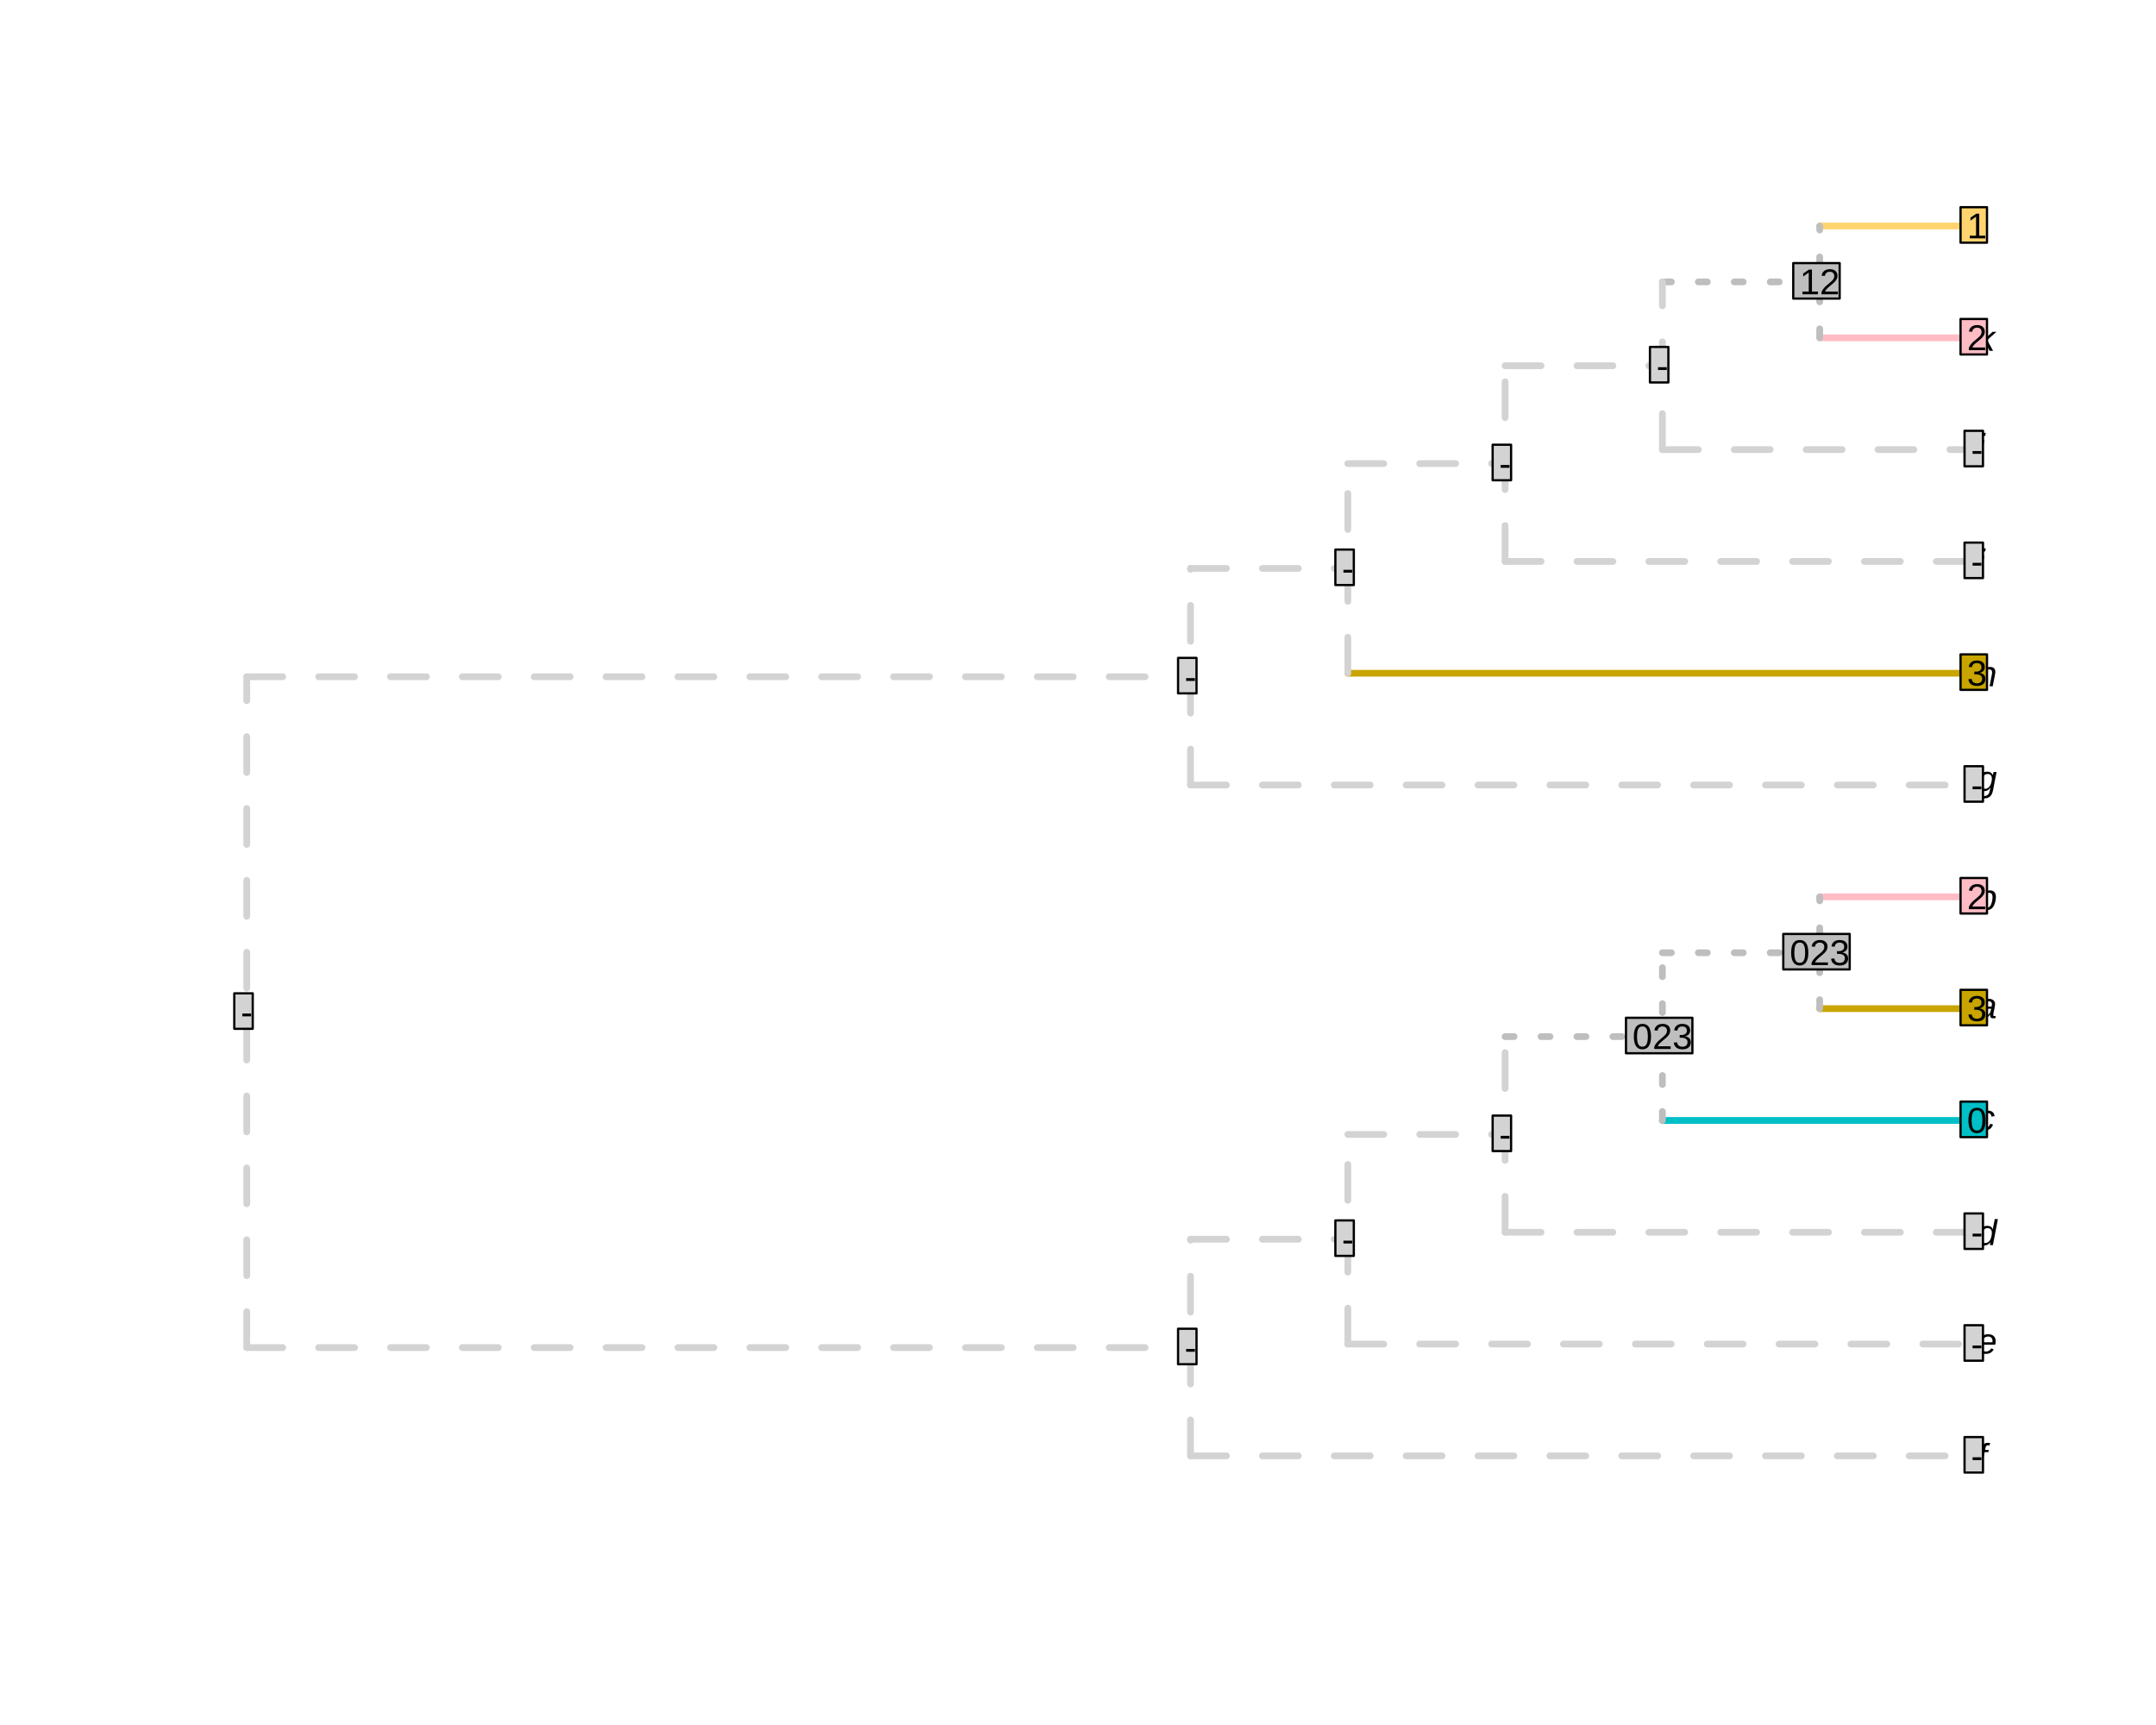
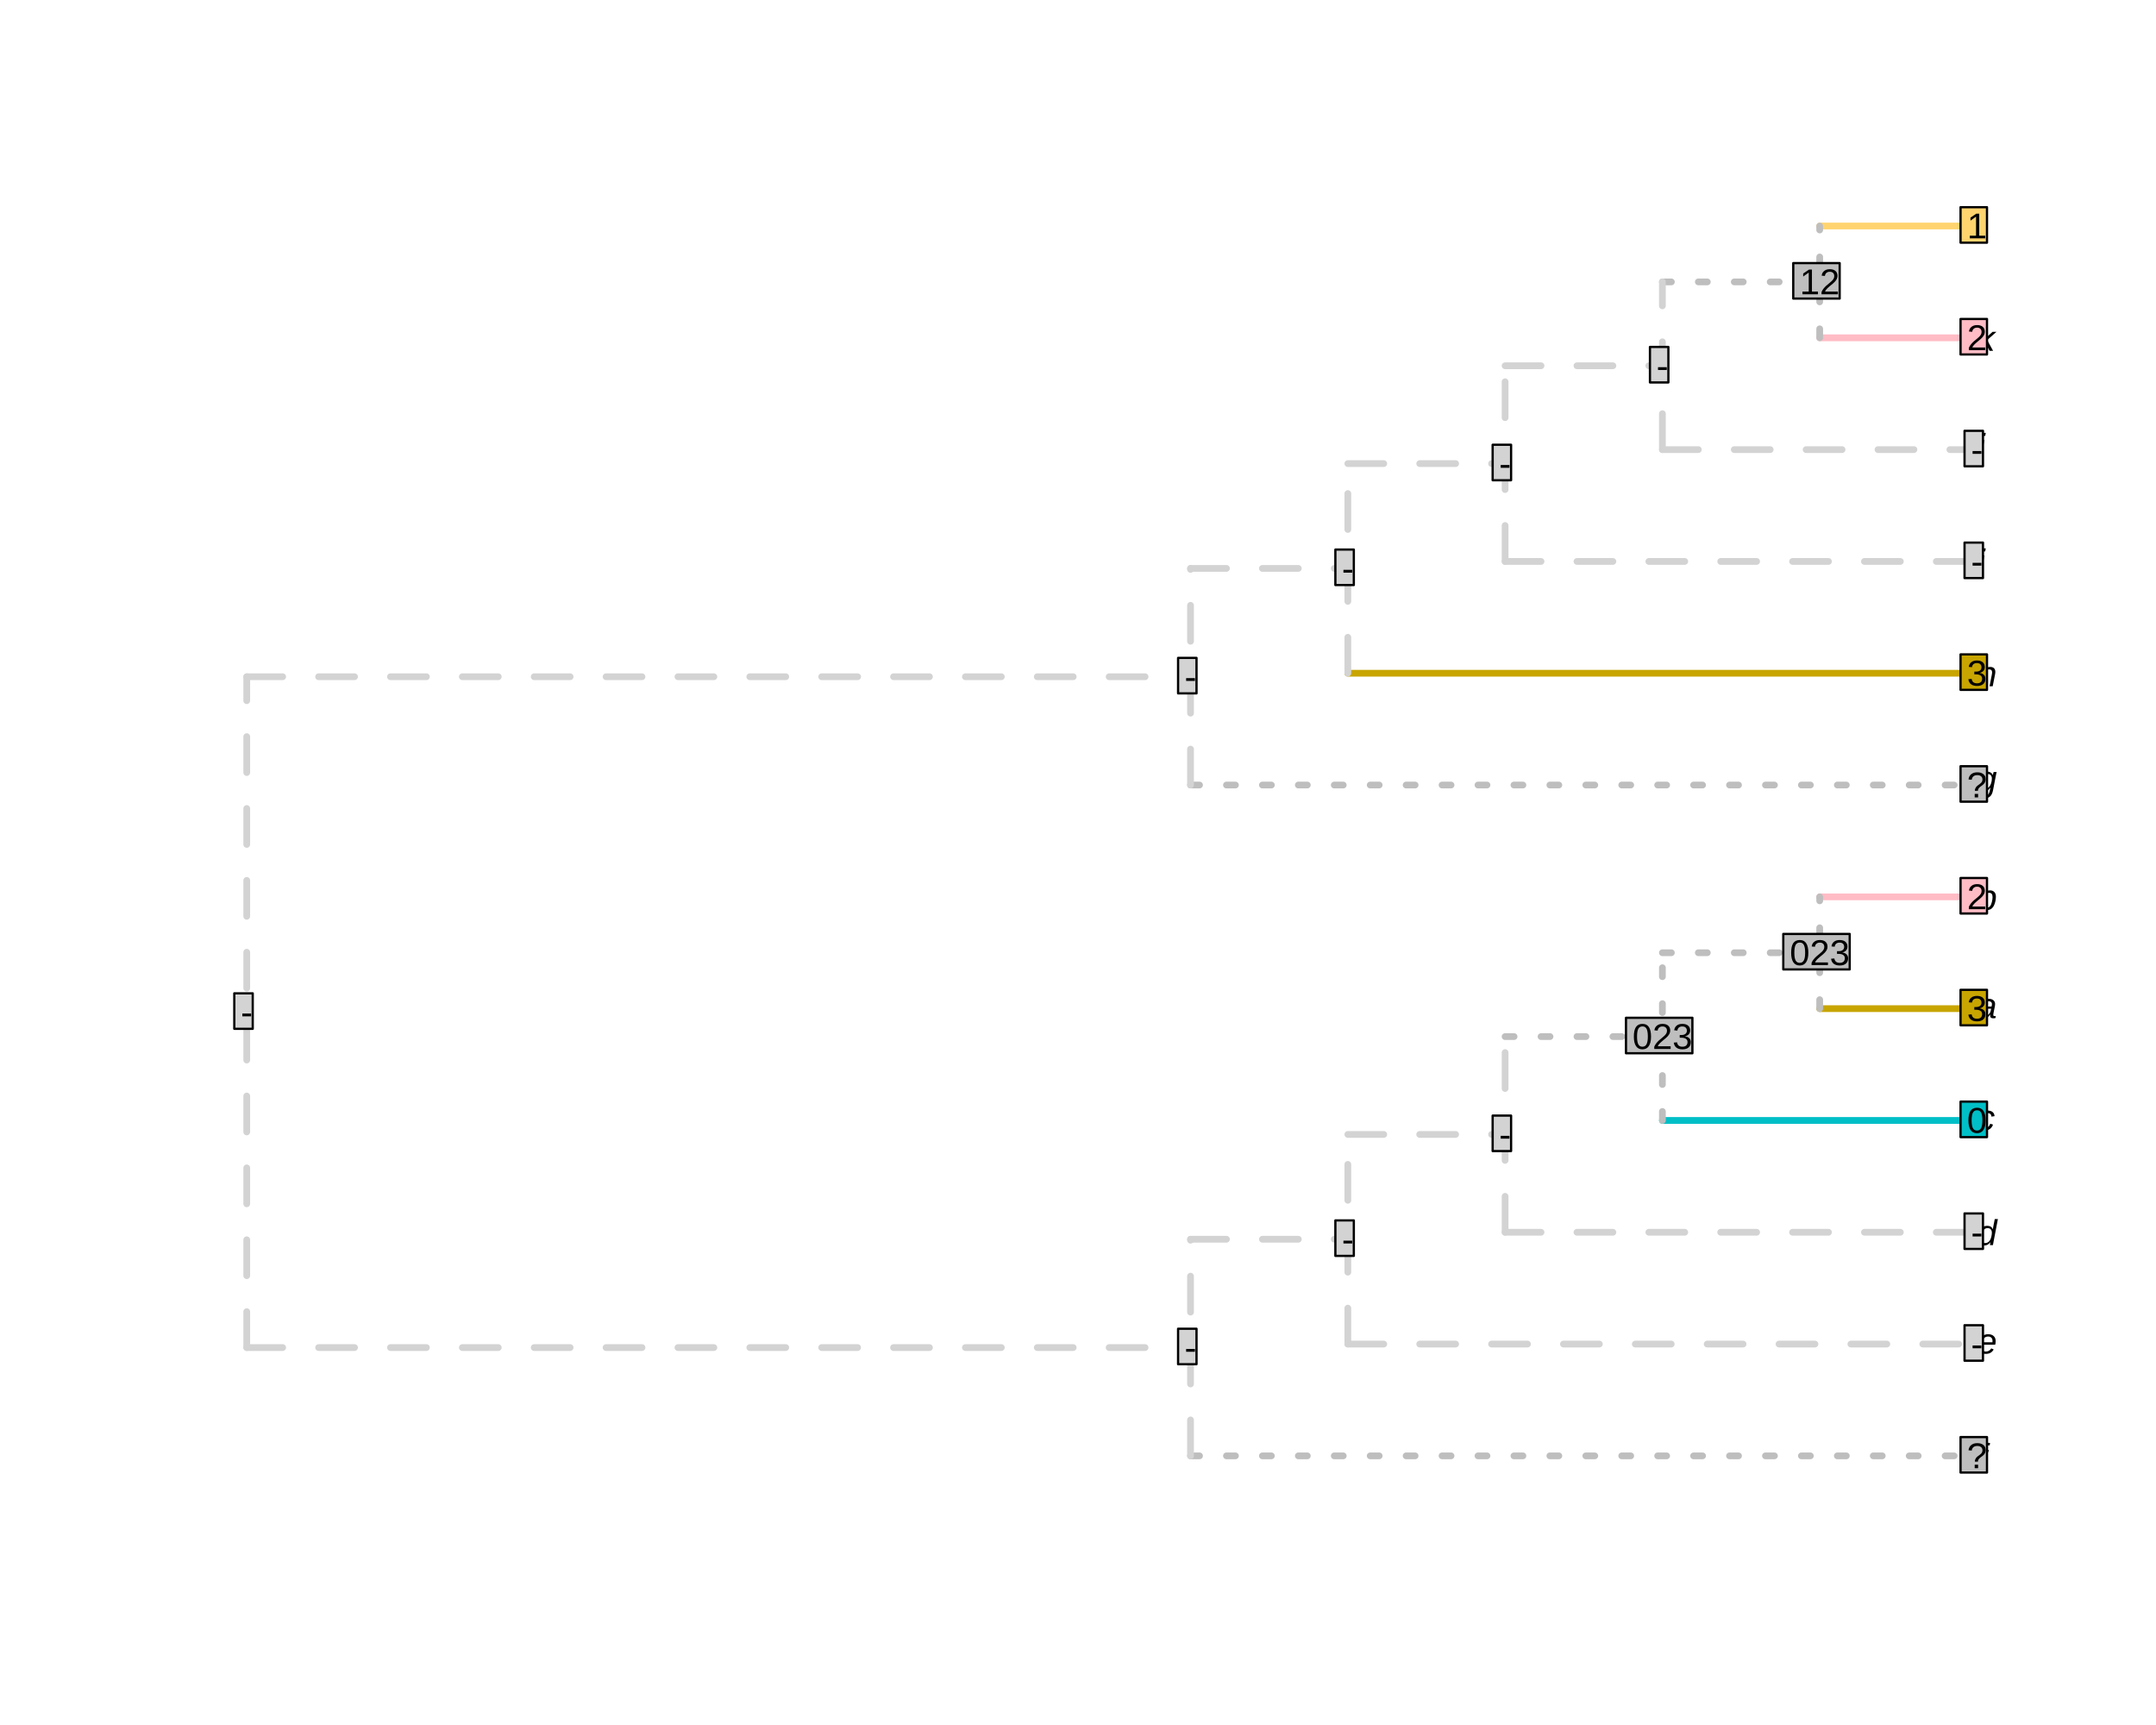
<svg xmlns="http://www.w3.org/2000/svg" viewBox="0 0 720.00 576.00">
  <defs>
    <style type="text/css">
    line, polyline, polygon, path, rect, circle {
      fill: none;
      stroke: #000000;
      stroke-linecap: round;
      stroke-linejoin: round;
      stroke-miterlimit: 10.00;
    }
  </style>
  </defs>
  <rect width="100%" height="100%" style="stroke: none; fill: #FFFFFF;" />
  <defs>
    <clipPath id="cpNTkuMDR8Njg5Ljc2fDUwMi41Nnw1OS4wNA==">
      <rect x="59.04" y="59.04" width="630.72" height="443.52" />
    </clipPath>
  </defs>
  <line x1="82.40" y1="449.97" x2="397.58" y2="449.97" style="stroke-width: 2.25; stroke: #D3D3D3; stroke-dasharray: 12.00,12.00;" clip-path="url(#cpNTkuMDR8Njg5Ljc2fDUwMi41Nnw1OS4wNA==)" />
-   <line x1="397.58" y1="486.13" x2="660.22" y2="486.13" style="stroke-width: 2.25; stroke: #D3D3D3; stroke-dasharray: 12.00,12.00;" clip-path="url(#cpNTkuMDR8Njg5Ljc2fDUwMi41Nnw1OS4wNA==)" />
+   <line x1="397.58" y1="486.13" x2="660.22" y2="486.13" style="stroke-width: 2.25; stroke: #BEBEBE; stroke-dasharray: 3.00,9.00;" clip-path="url(#cpNTkuMDR8Njg5Ljc2fDUwMi41Nnw1OS4wNA==)" />
  <line x1="397.58" y1="413.80" x2="450.11" y2="413.80" style="stroke-width: 2.25; stroke: #D3D3D3; stroke-dasharray: 12.00,12.00;" clip-path="url(#cpNTkuMDR8Njg5Ljc2fDUwMi41Nnw1OS4wNA==)" />
  <line x1="450.11" y1="448.80" x2="660.22" y2="448.80" style="stroke-width: 2.25; stroke: #D3D3D3; stroke-dasharray: 12.00,12.00;" clip-path="url(#cpNTkuMDR8Njg5Ljc2fDUwMi41Nnw1OS4wNA==)" />
  <line x1="450.11" y1="378.80" x2="502.63" y2="378.80" style="stroke-width: 2.25; stroke: #D3D3D3; stroke-dasharray: 12.00,12.00;" clip-path="url(#cpNTkuMDR8Njg5Ljc2fDUwMi41Nnw1OS4wNA==)" />
  <line x1="502.63" y1="411.47" x2="660.22" y2="411.47" style="stroke-width: 2.25; stroke: #D3D3D3; stroke-dasharray: 12.00,12.00;" clip-path="url(#cpNTkuMDR8Njg5Ljc2fDUwMi41Nnw1OS4wNA==)" />
  <line x1="502.63" y1="346.13" x2="555.16" y2="346.13" style="stroke-width: 2.25; stroke: #BEBEBE; stroke-dasharray: 3.00,9.00;" clip-path="url(#cpNTkuMDR8Njg5Ljc2fDUwMi41Nnw1OS4wNA==)" />
  <line x1="555.16" y1="374.13" x2="660.22" y2="374.13" style="stroke-width: 2.25; stroke: #00BFC6;" clip-path="url(#cpNTkuMDR8Njg5Ljc2fDUwMi41Nnw1OS4wNA==)" />
  <line x1="555.16" y1="318.13" x2="607.69" y2="318.13" style="stroke-width: 2.25; stroke: #BEBEBE; stroke-dasharray: 3.00,9.00;" clip-path="url(#cpNTkuMDR8Njg5Ljc2fDUwMi41Nnw1OS4wNA==)" />
  <line x1="607.69" y1="336.80" x2="660.22" y2="336.80" style="stroke-width: 2.25; stroke: #C8A500;" clip-path="url(#cpNTkuMDR8Njg5Ljc2fDUwMi41Nnw1OS4wNA==)" />
  <line x1="607.69" y1="299.47" x2="660.22" y2="299.47" style="stroke-width: 2.25; stroke: #FFBCC5;" clip-path="url(#cpNTkuMDR8Njg5Ljc2fDUwMi41Nnw1OS4wNA==)" />
  <line x1="82.40" y1="225.97" x2="397.58" y2="225.97" style="stroke-width: 2.25; stroke: #D3D3D3; stroke-dasharray: 12.00,12.00;" clip-path="url(#cpNTkuMDR8Njg5Ljc2fDUwMi41Nnw1OS4wNA==)" />
-   <line x1="397.58" y1="262.13" x2="660.22" y2="262.13" style="stroke-width: 2.25; stroke: #D3D3D3; stroke-dasharray: 12.00,12.00;" clip-path="url(#cpNTkuMDR8Njg5Ljc2fDUwMi41Nnw1OS4wNA==)" />
+   <line x1="397.58" y1="262.13" x2="660.22" y2="262.13" style="stroke-width: 2.25; stroke: #BEBEBE; stroke-dasharray: 3.00,9.00;" clip-path="url(#cpNTkuMDR8Njg5Ljc2fDUwMi41Nnw1OS4wNA==)" />
  <line x1="397.58" y1="189.80" x2="450.11" y2="189.80" style="stroke-width: 2.25; stroke: #D3D3D3; stroke-dasharray: 12.00,12.00;" clip-path="url(#cpNTkuMDR8Njg5Ljc2fDUwMi41Nnw1OS4wNA==)" />
  <line x1="450.11" y1="224.80" x2="660.22" y2="224.80" style="stroke-width: 2.25; stroke: #C8A500;" clip-path="url(#cpNTkuMDR8Njg5Ljc2fDUwMi41Nnw1OS4wNA==)" />
  <line x1="450.11" y1="154.80" x2="502.63" y2="154.80" style="stroke-width: 2.25; stroke: #D3D3D3; stroke-dasharray: 12.00,12.00;" clip-path="url(#cpNTkuMDR8Njg5Ljc2fDUwMi41Nnw1OS4wNA==)" />
  <line x1="502.63" y1="187.47" x2="660.22" y2="187.47" style="stroke-width: 2.25; stroke: #D3D3D3; stroke-dasharray: 12.00,12.00;" clip-path="url(#cpNTkuMDR8Njg5Ljc2fDUwMi41Nnw1OS4wNA==)" />
  <line x1="502.63" y1="122.13" x2="555.16" y2="122.13" style="stroke-width: 2.25; stroke: #D3D3D3; stroke-dasharray: 12.00,12.00;" clip-path="url(#cpNTkuMDR8Njg5Ljc2fDUwMi41Nnw1OS4wNA==)" />
  <line x1="555.16" y1="150.13" x2="660.22" y2="150.13" style="stroke-width: 2.25; stroke: #D3D3D3; stroke-dasharray: 12.00,12.00;" clip-path="url(#cpNTkuMDR8Njg5Ljc2fDUwMi41Nnw1OS4wNA==)" />
  <line x1="555.16" y1="94.13" x2="607.69" y2="94.13" style="stroke-width: 2.25; stroke: #BEBEBE; stroke-dasharray: 3.00,9.00;" clip-path="url(#cpNTkuMDR8Njg5Ljc2fDUwMi41Nnw1OS4wNA==)" />
  <line x1="607.69" y1="112.80" x2="660.22" y2="112.80" style="stroke-width: 2.25; stroke: #FFBCC5;" clip-path="url(#cpNTkuMDR8Njg5Ljc2fDUwMi41Nnw1OS4wNA==)" />
  <line x1="607.69" y1="75.47" x2="660.22" y2="75.47" style="stroke-width: 2.25; stroke: #FFD46F;" clip-path="url(#cpNTkuMDR8Njg5Ljc2fDUwMi41Nnw1OS4wNA==)" />
  <line x1="82.40" y1="449.97" x2="82.40" y2="225.97" style="stroke-width: 2.25; stroke: #D3D3D3; stroke-dasharray: 12.00,12.00;" clip-path="url(#cpNTkuMDR8Njg5Ljc2fDUwMi41Nnw1OS4wNA==)" />
  <line x1="397.58" y1="486.13" x2="397.58" y2="413.80" style="stroke-width: 2.25; stroke: #D3D3D3; stroke-dasharray: 12.00,12.00;" clip-path="url(#cpNTkuMDR8Njg5Ljc2fDUwMi41Nnw1OS4wNA==)" />
  <line x1="450.11" y1="448.80" x2="450.11" y2="378.80" style="stroke-width: 2.25; stroke: #D3D3D3; stroke-dasharray: 12.00,12.00;" clip-path="url(#cpNTkuMDR8Njg5Ljc2fDUwMi41Nnw1OS4wNA==)" />
  <line x1="502.63" y1="411.47" x2="502.63" y2="346.13" style="stroke-width: 2.25; stroke: #D3D3D3; stroke-dasharray: 12.00,12.00;" clip-path="url(#cpNTkuMDR8Njg5Ljc2fDUwMi41Nnw1OS4wNA==)" />
  <line x1="555.16" y1="374.13" x2="555.16" y2="318.13" style="stroke-width: 2.25; stroke: #BEBEBE; stroke-dasharray: 3.00,9.00;" clip-path="url(#cpNTkuMDR8Njg5Ljc2fDUwMi41Nnw1OS4wNA==)" />
  <line x1="607.69" y1="336.80" x2="607.69" y2="299.47" style="stroke-width: 2.25; stroke: #BEBEBE; stroke-dasharray: 3.00,9.00;" clip-path="url(#cpNTkuMDR8Njg5Ljc2fDUwMi41Nnw1OS4wNA==)" />
  <line x1="397.58" y1="262.13" x2="397.58" y2="189.80" style="stroke-width: 2.25; stroke: #D3D3D3; stroke-dasharray: 12.00,12.00;" clip-path="url(#cpNTkuMDR8Njg5Ljc2fDUwMi41Nnw1OS4wNA==)" />
  <line x1="450.11" y1="224.80" x2="450.11" y2="154.80" style="stroke-width: 2.25; stroke: #D3D3D3; stroke-dasharray: 12.00,12.00;" clip-path="url(#cpNTkuMDR8Njg5Ljc2fDUwMi41Nnw1OS4wNA==)" />
  <line x1="502.63" y1="187.47" x2="502.63" y2="122.13" style="stroke-width: 2.25; stroke: #D3D3D3; stroke-dasharray: 12.00,12.00;" clip-path="url(#cpNTkuMDR8Njg5Ljc2fDUwMi41Nnw1OS4wNA==)" />
  <line x1="555.16" y1="150.13" x2="555.16" y2="94.13" style="stroke-width: 2.25; stroke: #D3D3D3; stroke-dasharray: 12.00,12.00;" clip-path="url(#cpNTkuMDR8Njg5Ljc2fDUwMi41Nnw1OS4wNA==)" />
  <line x1="607.69" y1="112.80" x2="607.69" y2="75.47" style="stroke-width: 2.25; stroke: #BEBEBE; stroke-dasharray: 3.00,9.00;" clip-path="url(#cpNTkuMDR8Njg5Ljc2fDUwMi41Nnw1OS4wNA==)" />
  <g clip-path="url(#cpNTkuMDR8Njg5Ljc2fDUwMi41Nnw1OS4wNA==)">
    <text x="660.22" y="339.96" style="font-size: 12.00px; font-style: italic; font-family: Liberation Sans;" textLength="6.67px" lengthAdjust="spacingAndGlyphs">a</text>
  </g>
  <g clip-path="url(#cpNTkuMDR8Njg5Ljc2fDUwMi41Nnw1OS4wNA==)">
    <text x="660.22" y="303.76" style="font-size: 12.00px; font-style: italic; font-family: Liberation Sans;" textLength="6.67px" lengthAdjust="spacingAndGlyphs">b</text>
  </g>
  <g clip-path="url(#cpNTkuMDR8Njg5Ljc2fDUwMi41Nnw1OS4wNA==)">
    <text x="660.22" y="377.30" style="font-size: 12.00px; font-style: italic; font-family: Liberation Sans;" textLength="6.00px" lengthAdjust="spacingAndGlyphs">c</text>
  </g>
  <g clip-path="url(#cpNTkuMDR8Njg5Ljc2fDUwMi41Nnw1OS4wNA==)">
    <text x="660.22" y="415.76" style="font-size: 12.00px; font-style: italic; font-family: Liberation Sans;" textLength="6.67px" lengthAdjust="spacingAndGlyphs">d</text>
  </g>
  <g clip-path="url(#cpNTkuMDR8Njg5Ljc2fDUwMi41Nnw1OS4wNA==)">
    <text x="660.22" y="451.96" style="font-size: 12.00px; font-style: italic; font-family: Liberation Sans;" textLength="6.67px" lengthAdjust="spacingAndGlyphs">e</text>
  </g>
  <g clip-path="url(#cpNTkuMDR8Njg5Ljc2fDUwMi41Nnw1OS4wNA==)">
    <text x="660.22" y="490.48" style="font-size: 12.00px; font-style: italic; font-family: Liberation Sans;" textLength="3.33px" lengthAdjust="spacingAndGlyphs">f</text>
  </g>
  <g clip-path="url(#cpNTkuMDR8Njg5Ljc2fDUwMi41Nnw1OS4wNA==)">
    <text x="660.22" y="264.12" style="font-size: 12.00px; font-style: italic; font-family: Liberation Sans;" textLength="6.67px" lengthAdjust="spacingAndGlyphs">g</text>
  </g>
  <g clip-path="url(#cpNTkuMDR8Njg5Ljc2fDUwMi41Nnw1OS4wNA==)">
    <text x="660.22" y="229.15" style="font-size: 12.00px; font-style: italic; font-family: Liberation Sans;" textLength="6.67px" lengthAdjust="spacingAndGlyphs">h</text>
  </g>
  <g clip-path="url(#cpNTkuMDR8Njg5Ljc2fDUwMi41Nnw1OS4wNA==)">
    <text x="660.22" y="191.82" style="font-size: 12.00px; font-style: italic; font-family: Liberation Sans;" textLength="2.67px" lengthAdjust="spacingAndGlyphs">i</text>
  </g>
  <g clip-path="url(#cpNTkuMDR8Njg5Ljc2fDUwMi41Nnw1OS4wNA==)">
    <text x="660.22" y="153.24" style="font-size: 12.00px; font-style: italic; font-family: Liberation Sans;" textLength="2.67px" lengthAdjust="spacingAndGlyphs">j</text>
  </g>
  <g clip-path="url(#cpNTkuMDR8Njg5Ljc2fDUwMi41Nnw1OS4wNA==)">
    <text x="660.22" y="117.15" style="font-size: 12.00px; font-style: italic; font-family: Liberation Sans;" textLength="6.00px" lengthAdjust="spacingAndGlyphs">k</text>
  </g>
  <g clip-path="url(#cpNTkuMDR8Njg5Ljc2fDUwMi41Nnw1OS4wNA==)">
    <text x="660.22" y="79.82" style="font-size: 12.00px; font-style: italic; font-family: Liberation Sans;" textLength="2.67px" lengthAdjust="spacingAndGlyphs">l</text>
  </g>
  <rect x="654.73" y="330.51" width="8.83" height="11.85" style="stroke-width: 0.75; fill: #C8A500;" clip-path="url(#cpNTkuMDR8Njg5Ljc2fDUwMi41Nnw1OS4wNA==)" />
  <rect x="654.73" y="293.18" width="8.83" height="11.85" style="stroke-width: 0.75; fill: #FFBCC5;" clip-path="url(#cpNTkuMDR8Njg5Ljc2fDUwMi41Nnw1OS4wNA==)" />
  <rect x="654.73" y="367.85" width="8.83" height="11.85" style="stroke-width: 0.75; fill: #00BFC6;" clip-path="url(#cpNTkuMDR8Njg5Ljc2fDUwMi41Nnw1OS4wNA==)" />
  <rect x="656.06" y="405.18" width="6.16" height="11.85" style="stroke-width: 0.75; fill: #D3D3D3;" clip-path="url(#cpNTkuMDR8Njg5Ljc2fDUwMi41Nnw1OS4wNA==)" />
  <rect x="656.06" y="442.51" width="6.16" height="11.85" style="stroke-width: 0.75; fill: #D3D3D3;" clip-path="url(#cpNTkuMDR8Njg5Ljc2fDUwMi41Nnw1OS4wNA==)" />
-   <rect x="656.06" y="479.85" width="6.16" height="11.85" style="stroke-width: 0.75; fill: #D3D3D3;" clip-path="url(#cpNTkuMDR8Njg5Ljc2fDUwMi41Nnw1OS4wNA==)" />
-   <rect x="656.06" y="255.85" width="6.16" height="11.85" style="stroke-width: 0.75; fill: #D3D3D3;" clip-path="url(#cpNTkuMDR8Njg5Ljc2fDUwMi41Nnw1OS4wNA==)" />
+   <rect x="654.73" y="479.85" width="8.83" height="11.85" style="stroke-width: 0.75; fill: #BEBEBE;" clip-path="url(#cpNTkuMDR8Njg5Ljc2fDUwMi41Nnw1OS4wNA==)" />
+   <rect x="654.73" y="255.85" width="8.83" height="11.85" style="stroke-width: 0.75; fill: #BEBEBE;" clip-path="url(#cpNTkuMDR8Njg5Ljc2fDUwMi41Nnw1OS4wNA==)" />
  <rect x="654.73" y="218.51" width="8.83" height="11.85" style="stroke-width: 0.75; fill: #C8A500;" clip-path="url(#cpNTkuMDR8Njg5Ljc2fDUwMi41Nnw1OS4wNA==)" />
  <rect x="656.06" y="181.18" width="6.16" height="11.85" style="stroke-width: 0.75; fill: #D3D3D3;" clip-path="url(#cpNTkuMDR8Njg5Ljc2fDUwMi41Nnw1OS4wNA==)" />
  <rect x="656.06" y="143.85" width="6.16" height="11.85" style="stroke-width: 0.75; fill: #D3D3D3;" clip-path="url(#cpNTkuMDR8Njg5Ljc2fDUwMi41Nnw1OS4wNA==)" />
  <rect x="654.73" y="106.51" width="8.83" height="11.85" style="stroke-width: 0.75; fill: #FFBCC5;" clip-path="url(#cpNTkuMDR8Njg5Ljc2fDUwMi41Nnw1OS4wNA==)" />
  <rect x="654.73" y="69.18" width="8.83" height="11.85" style="stroke-width: 0.75; fill: #FFD46F;" clip-path="url(#cpNTkuMDR8Njg5Ljc2fDUwMi41Nnw1OS4wNA==)" />
  <rect x="78.24" y="331.68" width="6.16" height="11.85" style="stroke-width: 0.75; fill: #D3D3D3;" clip-path="url(#cpNTkuMDR8Njg5Ljc2fDUwMi41Nnw1OS4wNA==)" />
  <rect x="393.42" y="443.68" width="6.16" height="11.85" style="stroke-width: 0.75; fill: #D3D3D3;" clip-path="url(#cpNTkuMDR8Njg5Ljc2fDUwMi41Nnw1OS4wNA==)" />
  <rect x="445.95" y="407.51" width="6.16" height="11.85" style="stroke-width: 0.75; fill: #D3D3D3;" clip-path="url(#cpNTkuMDR8Njg5Ljc2fDUwMi41Nnw1OS4wNA==)" />
  <rect x="498.47" y="372.51" width="6.16" height="11.85" style="stroke-width: 0.75; fill: #D3D3D3;" clip-path="url(#cpNTkuMDR8Njg5Ljc2fDUwMi41Nnw1OS4wNA==)" />
  <rect x="543.00" y="339.85" width="22.18" height="11.85" style="stroke-width: 0.75; fill: #BEBEBE;" clip-path="url(#cpNTkuMDR8Njg5Ljc2fDUwMi41Nnw1OS4wNA==)" />
  <rect x="595.53" y="311.85" width="22.18" height="11.85" style="stroke-width: 0.75; fill: #BEBEBE;" clip-path="url(#cpNTkuMDR8Njg5Ljc2fDUwMi41Nnw1OS4wNA==)" />
  <rect x="393.42" y="219.68" width="6.16" height="11.85" style="stroke-width: 0.75; fill: #D3D3D3;" clip-path="url(#cpNTkuMDR8Njg5Ljc2fDUwMi41Nnw1OS4wNA==)" />
  <rect x="445.95" y="183.51" width="6.16" height="11.85" style="stroke-width: 0.75; fill: #D3D3D3;" clip-path="url(#cpNTkuMDR8Njg5Ljc2fDUwMi41Nnw1OS4wNA==)" />
  <rect x="498.47" y="148.51" width="6.16" height="11.85" style="stroke-width: 0.75; fill: #D3D3D3;" clip-path="url(#cpNTkuMDR8Njg5Ljc2fDUwMi41Nnw1OS4wNA==)" />
  <rect x="551.00" y="115.85" width="6.16" height="11.85" style="stroke-width: 0.75; fill: #D3D3D3;" clip-path="url(#cpNTkuMDR8Njg5Ljc2fDUwMi41Nnw1OS4wNA==)" />
  <rect x="598.86" y="87.85" width="15.50" height="11.85" style="stroke-width: 0.75; fill: #BEBEBE;" clip-path="url(#cpNTkuMDR8Njg5Ljc2fDUwMi41Nnw1OS4wNA==)" />
  <g clip-path="url(#cpNTkuMDR8Njg5Ljc2fDUwMi41Nnw1OS4wNA==)">
    <text x="656.89" y="340.92" style="font-size: 12.00px; font-family: Liberation Sans;" textLength="6.67px" lengthAdjust="spacingAndGlyphs">3</text>
  </g>
  <g clip-path="url(#cpNTkuMDR8Njg5Ljc2fDUwMi41Nnw1OS4wNA==)">
    <text x="656.89" y="303.59" style="font-size: 12.00px; font-family: Liberation Sans;" textLength="6.67px" lengthAdjust="spacingAndGlyphs">2</text>
  </g>
  <g clip-path="url(#cpNTkuMDR8Njg5Ljc2fDUwMi41Nnw1OS4wNA==)">
    <text x="656.89" y="378.26" style="font-size: 12.00px; font-family: Liberation Sans;" textLength="6.67px" lengthAdjust="spacingAndGlyphs">0</text>
  </g>
  <g clip-path="url(#cpNTkuMDR8Njg5Ljc2fDUwMi41Nnw1OS4wNA==)">
    <text x="658.22" y="415.59" style="font-size: 12.00px; font-family: Liberation Sans;" textLength="4.00px" lengthAdjust="spacingAndGlyphs">-</text>
  </g>
  <g clip-path="url(#cpNTkuMDR8Njg5Ljc2fDUwMi41Nnw1OS4wNA==)">
    <text x="658.22" y="452.93" style="font-size: 12.00px; font-family: Liberation Sans;" textLength="4.00px" lengthAdjust="spacingAndGlyphs">-</text>
  </g>
  <g clip-path="url(#cpNTkuMDR8Njg5Ljc2fDUwMi41Nnw1OS4wNA==)">
-     <text x="658.22" y="490.26" style="font-size: 12.00px; font-family: Liberation Sans;" textLength="4.00px" lengthAdjust="spacingAndGlyphs">-</text>
+     <text x="656.89" y="490.26" style="font-size: 12.00px; font-family: Liberation Sans;" textLength="6.67px" lengthAdjust="spacingAndGlyphs">?</text>
  </g>
  <g clip-path="url(#cpNTkuMDR8Njg5Ljc2fDUwMi41Nnw1OS4wNA==)">
-     <text x="658.22" y="266.26" style="font-size: 12.00px; font-family: Liberation Sans;" textLength="4.00px" lengthAdjust="spacingAndGlyphs">-</text>
+     <text x="656.89" y="266.26" style="font-size: 12.00px; font-family: Liberation Sans;" textLength="6.67px" lengthAdjust="spacingAndGlyphs">?</text>
  </g>
  <g clip-path="url(#cpNTkuMDR8Njg5Ljc2fDUwMi41Nnw1OS4wNA==)">
    <text x="656.89" y="228.92" style="font-size: 12.00px; font-family: Liberation Sans;" textLength="6.67px" lengthAdjust="spacingAndGlyphs">3</text>
  </g>
  <g clip-path="url(#cpNTkuMDR8Njg5Ljc2fDUwMi41Nnw1OS4wNA==)">
    <text x="658.22" y="191.59" style="font-size: 12.00px; font-family: Liberation Sans;" textLength="4.00px" lengthAdjust="spacingAndGlyphs">-</text>
  </g>
  <g clip-path="url(#cpNTkuMDR8Njg5Ljc2fDUwMi41Nnw1OS4wNA==)">
    <text x="658.22" y="154.26" style="font-size: 12.00px; font-family: Liberation Sans;" textLength="4.00px" lengthAdjust="spacingAndGlyphs">-</text>
  </g>
  <g clip-path="url(#cpNTkuMDR8Njg5Ljc2fDUwMi41Nnw1OS4wNA==)">
    <text x="656.89" y="116.92" style="font-size: 12.00px; font-family: Liberation Sans;" textLength="6.67px" lengthAdjust="spacingAndGlyphs">2</text>
  </g>
  <g clip-path="url(#cpNTkuMDR8Njg5Ljc2fDUwMi41Nnw1OS4wNA==)">
    <text x="656.89" y="79.59" style="font-size: 12.00px; font-family: Liberation Sans;" textLength="6.67px" lengthAdjust="spacingAndGlyphs">1</text>
  </g>
  <g clip-path="url(#cpNTkuMDR8Njg5Ljc2fDUwMi41Nnw1OS4wNA==)">
    <text x="80.40" y="342.09" style="font-size: 12.00px; font-family: Liberation Sans;" textLength="4.00px" lengthAdjust="spacingAndGlyphs">-</text>
  </g>
  <g clip-path="url(#cpNTkuMDR8Njg5Ljc2fDUwMi41Nnw1OS4wNA==)">
    <text x="395.58" y="454.09" style="font-size: 12.00px; font-family: Liberation Sans;" textLength="4.00px" lengthAdjust="spacingAndGlyphs">-</text>
  </g>
  <g clip-path="url(#cpNTkuMDR8Njg5Ljc2fDUwMi41Nnw1OS4wNA==)">
    <text x="448.11" y="417.93" style="font-size: 12.00px; font-family: Liberation Sans;" textLength="4.00px" lengthAdjust="spacingAndGlyphs">-</text>
  </g>
  <g clip-path="url(#cpNTkuMDR8Njg5Ljc2fDUwMi41Nnw1OS4wNA==)">
    <text x="500.63" y="382.93" style="font-size: 12.00px; font-family: Liberation Sans;" textLength="4.00px" lengthAdjust="spacingAndGlyphs">-</text>
  </g>
  <g clip-path="url(#cpNTkuMDR8Njg5Ljc2fDUwMi41Nnw1OS4wNA==)">
    <text x="545.16" y="350.26" style="font-size: 12.00px; font-family: Liberation Sans;" textLength="20.02px" lengthAdjust="spacingAndGlyphs">023</text>
  </g>
  <g clip-path="url(#cpNTkuMDR8Njg5Ljc2fDUwMi41Nnw1OS4wNA==)">
    <text x="597.69" y="322.26" style="font-size: 12.00px; font-family: Liberation Sans;" textLength="20.02px" lengthAdjust="spacingAndGlyphs">023</text>
  </g>
  <g clip-path="url(#cpNTkuMDR8Njg5Ljc2fDUwMi41Nnw1OS4wNA==)">
    <text x="395.58" y="230.09" style="font-size: 12.00px; font-family: Liberation Sans;" textLength="4.00px" lengthAdjust="spacingAndGlyphs">-</text>
  </g>
  <g clip-path="url(#cpNTkuMDR8Njg5Ljc2fDUwMi41Nnw1OS4wNA==)">
    <text x="448.11" y="193.93" style="font-size: 12.00px; font-family: Liberation Sans;" textLength="4.00px" lengthAdjust="spacingAndGlyphs">-</text>
  </g>
  <g clip-path="url(#cpNTkuMDR8Njg5Ljc2fDUwMi41Nnw1OS4wNA==)">
    <text x="500.63" y="158.92" style="font-size: 12.00px; font-family: Liberation Sans;" textLength="4.00px" lengthAdjust="spacingAndGlyphs">-</text>
  </g>
  <g clip-path="url(#cpNTkuMDR8Njg5Ljc2fDUwMi41Nnw1OS4wNA==)">
    <text x="553.16" y="126.26" style="font-size: 12.00px; font-family: Liberation Sans;" textLength="4.00px" lengthAdjust="spacingAndGlyphs">-</text>
  </g>
  <g clip-path="url(#cpNTkuMDR8Njg5Ljc2fDUwMi41Nnw1OS4wNA==)">
    <text x="601.02" y="98.26" style="font-size: 12.00px; font-family: Liberation Sans;" textLength="13.34px" lengthAdjust="spacingAndGlyphs">12</text>
  </g>
</svg>
